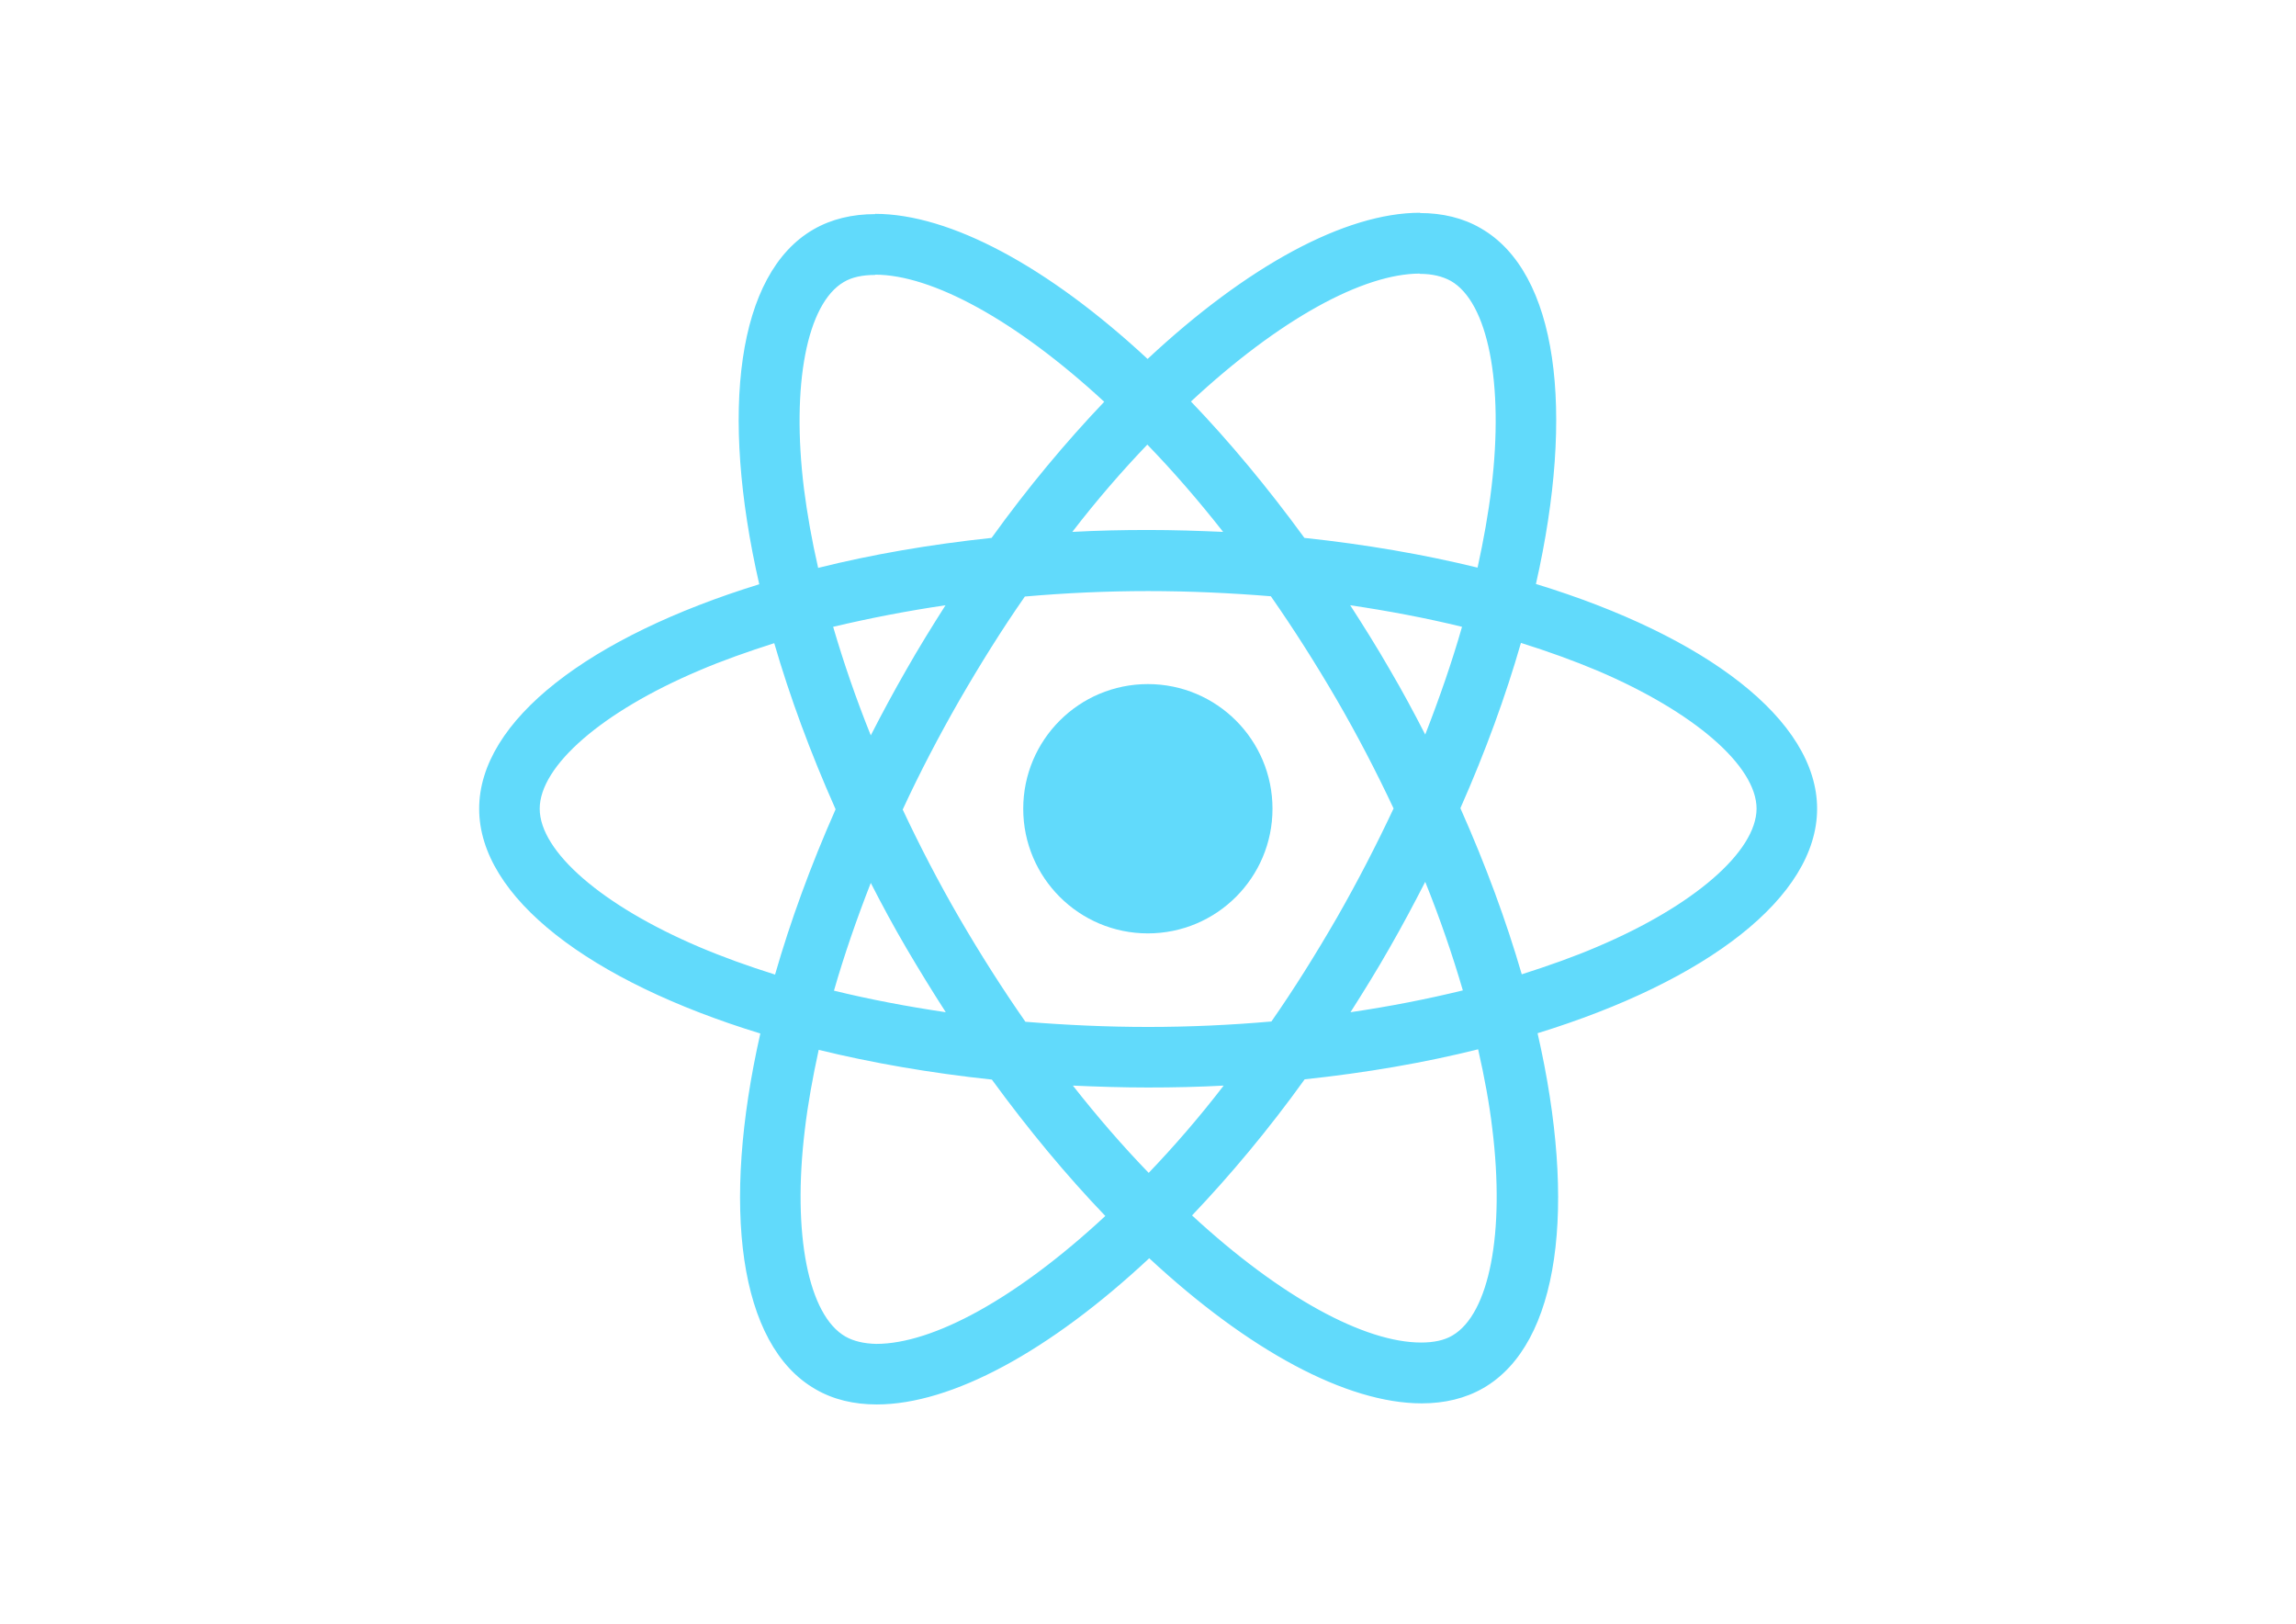
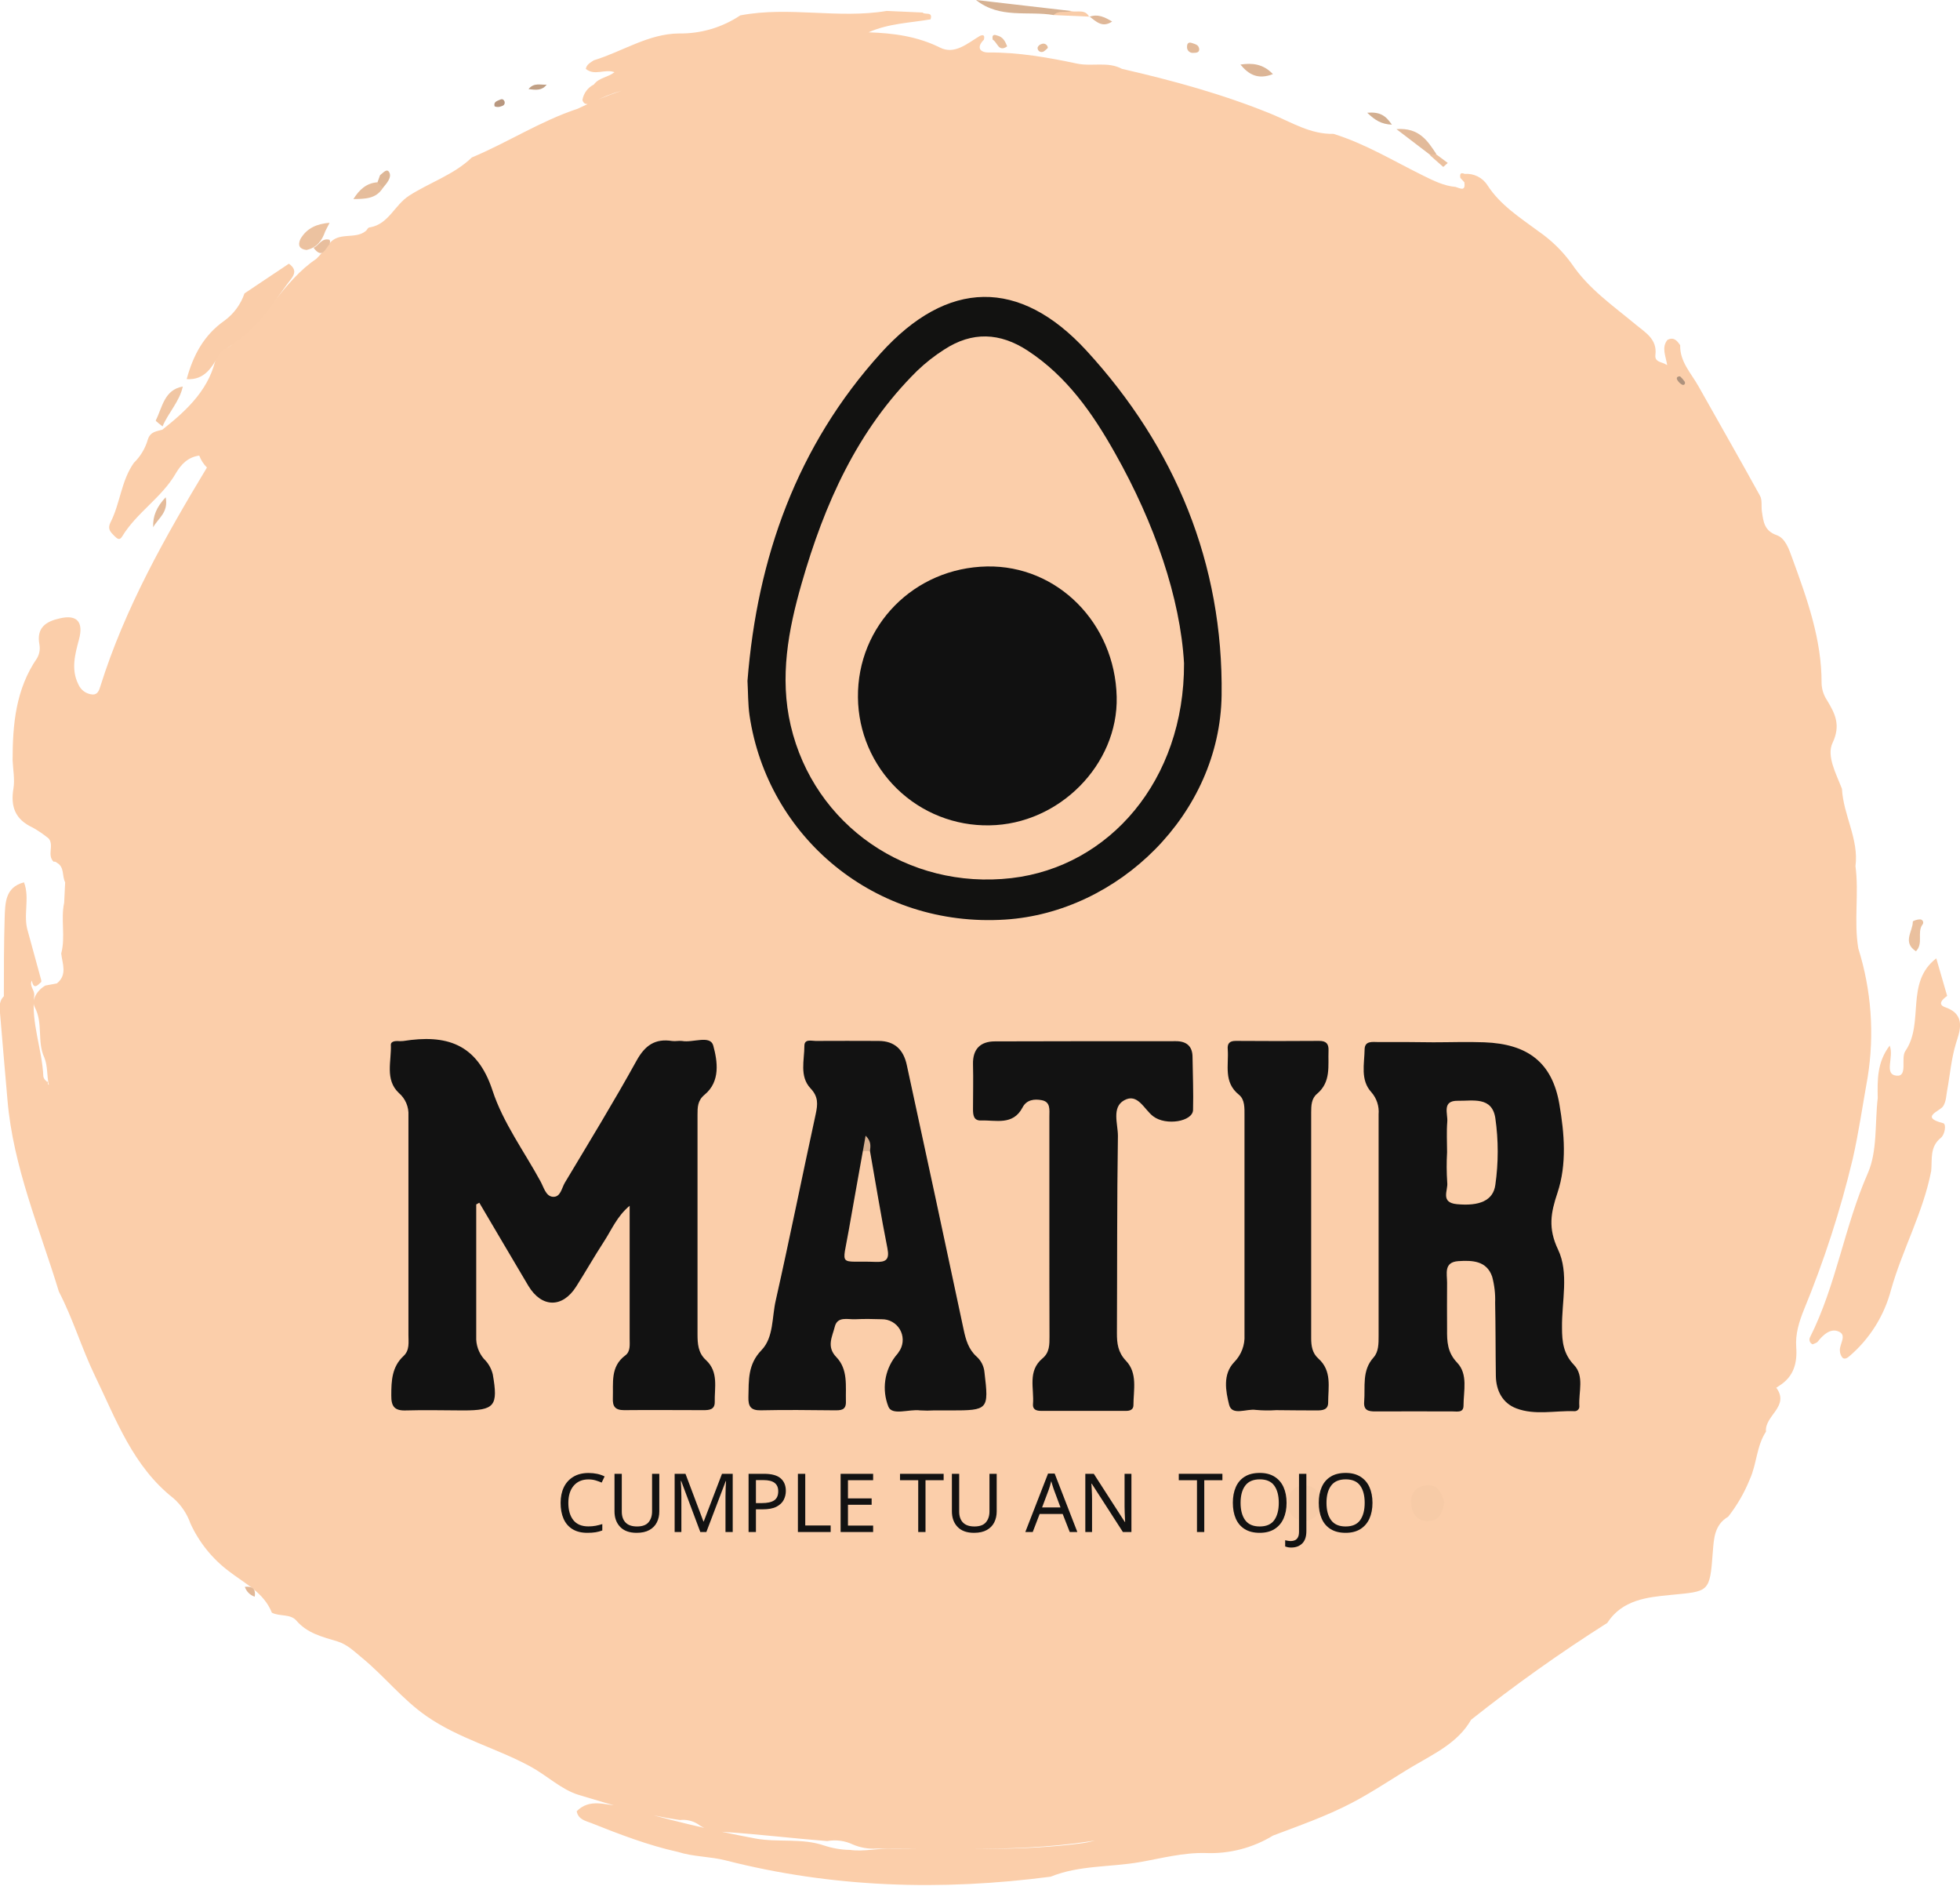
- <svg xmlns="http://www.w3.org/2000/svg" viewBox="0 0 841.9 595.3">
-   <g fill="#61DAFB">
-     <path d="M666.3 296.5c0-32.5-40.7-63.3-103.1-82.4 14.4-63.6 8-114.2-20.2-130.4-6.5-3.8-14.1-5.6-22.4-5.6v22.3c4.6 0 8.3.9 11.4 2.6 13.6 7.8 19.5 37.5 14.9 75.7-1.1 9.4-2.9 19.3-5.1 29.4-19.6-4.8-41-8.5-63.5-10.9-13.5-18.5-27.5-35.3-41.6-50 32.6-30.3 63.2-46.9 84-46.9V78c-27.5 0-63.5 19.6-99.9 53.6-36.4-33.8-72.4-53.2-99.9-53.2v22.3c20.7 0 51.4 16.5 84 46.6-14 14.7-28 31.4-41.3 49.9-22.6 2.4-44 6.1-63.6 11-2.3-10-4-19.7-5.2-29-4.7-38.2 1.1-67.9 14.6-75.8 3-1.8 6.9-2.6 11.5-2.6V78.5c-8.4 0-16 1.8-22.6 5.6-28.1 16.2-34.4 66.7-19.9 130.1-62.2 19.2-102.7 49.9-102.7 82.3 0 32.5 40.7 63.3 103.1 82.4-14.4 63.6-8 114.2 20.2 130.4 6.5 3.8 14.1 5.6 22.5 5.6 27.5 0 63.5-19.6 99.9-53.6 36.4 33.8 72.4 53.2 99.9 53.2 8.4 0 16-1.8 22.6-5.6 28.1-16.2 34.4-66.7 19.9-130.1 62-19.1 102.5-49.9 102.5-82.3zm-130.2-66.7c-3.7 12.9-8.3 26.2-13.5 39.5-4.1-8-8.4-16-13.1-24-4.6-8-9.5-15.8-14.4-23.4 14.2 2.1 27.9 4.7 41 7.9zm-45.8 106.5c-7.8 13.5-15.8 26.3-24.1 38.2-14.9 1.3-30 2-45.2 2-15.1 0-30.2-.7-45-1.9-8.3-11.9-16.4-24.6-24.2-38-7.6-13.1-14.5-26.4-20.8-39.8 6.2-13.4 13.2-26.8 20.7-39.9 7.8-13.5 15.8-26.3 24.1-38.2 14.9-1.3 30-2 45.2-2 15.1 0 30.2.7 45 1.9 8.3 11.9 16.4 24.6 24.2 38 7.6 13.1 14.5 26.4 20.8 39.8-6.3 13.4-13.2 26.8-20.7 39.9zm32.3-13c5.4 13.4 10 26.8 13.8 39.8-13.1 3.2-26.9 5.9-41.2 8 4.9-7.7 9.8-15.6 14.4-23.7 4.6-8 8.9-16.1 13-24.1zM421.2 430c-9.3-9.6-18.6-20.3-27.8-32 9 .4 18.2.7 27.5.7 9.4 0 18.7-.2 27.8-.7-9 11.7-18.3 22.4-27.5 32zm-74.4-58.9c-14.2-2.1-27.9-4.7-41-7.9 3.7-12.9 8.3-26.2 13.5-39.5 4.1 8 8.4 16 13.1 24 4.7 8 9.5 15.8 14.4 23.4zM420.7 163c9.3 9.6 18.6 20.3 27.8 32-9-.4-18.2-.7-27.5-.7-9.4 0-18.7.2-27.8.7 9-11.7 18.3-22.4 27.5-32zm-74 58.9c-4.9 7.7-9.8 15.6-14.4 23.7-4.6 8-8.9 16-13 24-5.4-13.4-10-26.8-13.8-39.8 13.1-3.1 26.9-5.8 41.2-7.9zm-90.5 125.2c-35.4-15.1-58.3-34.9-58.3-50.6 0-15.7 22.9-35.6 58.3-50.6 8.6-3.7 18-7 27.7-10.1 5.7 19.6 13.2 40 22.5 60.9-9.2 20.8-16.6 41.1-22.2 60.6-9.9-3.1-19.3-6.5-28-10.2zM310 490c-13.6-7.8-19.5-37.5-14.9-75.7 1.1-9.4 2.9-19.3 5.1-29.4 19.6 4.8 41 8.5 63.5 10.9 13.5 18.5 27.5 35.3 41.6 50-32.6 30.3-63.2 46.9-84 46.9-4.5-.1-8.3-1-11.3-2.7zm237.2-76.2c4.7 38.2-1.1 67.9-14.6 75.8-3 1.8-6.9 2.6-11.5 2.6-20.7 0-51.4-16.5-84-46.6 14-14.7 28-31.4 41.3-49.9 22.6-2.4 44-6.1 63.6-11 2.3 10.1 4.1 19.8 5.2 29.1zm38.5-66.7c-8.6 3.7-18 7-27.7 10.1-5.7-19.6-13.2-40-22.5-60.9 9.2-20.8 16.6-41.1 22.2-60.6 9.9 3.1 19.3 6.5 28.1 10.2 35.4 15.1 58.3 34.9 58.3 50.6-.1 15.7-23 35.6-58.4 50.6zM320.8 78.4z" />
-     <circle cx="420.9" cy="296.5" r="45.7" />
-     <path d="M520.5 78.1z" />
+ <svg xmlns="http://www.w3.org/2000/svg" id="Capa_1" data-name="Capa 1" viewBox="0 0 491.49 472.62">
+   <defs>
+     <style>.cls-1{fill:#fbceaa;}.cls-2{fill:#e5bc9b;}.cls-3{fill:#e2ba9a;}.cls-4{fill:#d3af91;}.cls-5{fill:#ecc19f;}.cls-6{fill:#facda9;}.cls-7{fill:#f1c6a3;}.cls-8{fill:#ecc2a0;}.cls-9{fill:#e6bd9c;}.cls-10{fill:#deb797;}.cls-11{fill:#d7b293;}.cls-12{fill:#f9cca8;}.cls-13{fill:#dfb798;}.cls-14{fill:#eac19f;}.cls-15{fill:#e6bd9b;}.cls-16{fill:#dcb596;}.cls-17{fill:#eac09e;}.cls-18{fill:#c09f84;}.cls-19{fill:#b8977f;}.cls-20{fill:#e8be9d;}.cls-21{fill:#121211;}.cls-22,.cls-29{fill:#121212;}.cls-23{fill:#ae927c;}.cls-24{fill:#e2b897;}.cls-25{fill:#fbcea9;}.cls-26{fill:#d8b090;}.cls-27{fill:#f7cba7;}.cls-28{fill:#111;}.cls-29{font-size:20.44px;font-family:ArialRoundedMTBold, Arial Rounded MT Bold;}.cls-30{letter-spacing:-0.01em;}</style>
+   </defs>
+   <g id="Logo">
+     <path class="cls-1" d="M191.08,17.75c12.18-2.34,24.53.92,36.72-1.12l9,.4c.59.67,2.62-.36,2,1.71-5.17.9-10.51,1-15.54,3.25,6.26.21,12.21,1,17.91,3.83,3.65,1.85,6.87-1.05,10-2.93,1.07-.46,1.21.06,1,.95-2,2-.91,3.23,1.19,3.21,7.5-.06,14.93,1.25,22.1,2.77,3.84.82,7.79-.59,11.33,1.33,12.73,2.92,25.34,6.36,37.42,11.3,5.13,2.1,9.83,5.13,15.63,5,8,2.47,15.14,6.86,22.6,10.52,2.57,1.26,5.1,2.52,8,2.78,1.11.31,2.57,1.29,2.21-1.17l-1-1.09c-.17-.9,0-1.48,1.08-1a6.19,6.19,0,0,1,5.7,2.82c3.23,5,8.13,8.1,12.76,11.53A34.4,34.4,0,0,1,399.56,80c4.23,6.29,10.32,10.49,16,15.2,2.38,2,5.5,3.67,5,7.64-.23,1.93,1.58,1.68,2.95,2.59-.36-2.33-1.47-4.42.07-6.33,1.59-.82,2.41.19,3.19,1.33-.1,4.15,2.74,7,4.58,10.28,5.14,9.16,10.38,18.27,15.44,27.47.6,1.09.28,2.66.48,4,.38,2.47.56,4.77,3.72,5.88,2.19.77,3.09,3.58,3.88,5.74,3.7,10.16,7.41,20.35,7.36,31.39a8.12,8.12,0,0,0,1.37,4.26c2,3.32,3.51,6.21,1.37,10.71-1.54,3.27.93,7.73,2.37,11.49.34,6.6,4.27,12.57,3.39,19.39.91,6.85-.44,13.78.71,20.62a70.47,70.47,0,0,1,2.33,32.38c-1.23,6.82-2.21,13.69-3.74,20.44a254.29,254.29,0,0,1-12.23,37.76c-1.2,3-2.17,6.09-1.93,9.34.29,4-.6,7.37-4.16,9.65l-.84.56c3.47,4.68-3,7-2.58,11-2.4,3.64-2.29,8.11-4.08,12a38.27,38.27,0,0,1-5.41,9.34c-3.43,2-3.59,5.48-3.84,8.79-.78,10.33-.87,9.87-10.73,10.83-5.66.55-12,1.18-15.74,7a394.52,394.52,0,0,0-34.15,24.28c-3.28,5.75-9.27,8.51-14.47,11.59s-10.13,6.48-15.5,9.28c-6.39,3.33-13.05,5.64-19.69,8.16a30.11,30.11,0,0,1-16.91,4.38c-5.57-.15-11.07,1.32-16.47,2.27-7.45,1.31-15.22.75-22.39,3.66-27.42,3.58-54.61,2.78-81.51-4.09-3.92-1-8.06-.88-11.95-2.12-7.45-1.65-14.56-4.38-21.64-7.2-1.5-.6-3.35-.89-3.75-3,3.32-3.34,7.26-1.49,11-1.32A335,335,0,0,0,195,474.82c5.64,1,11.55-.18,17.13,1.74a21.66,21.66,0,0,0,6.49,1.1c3.58.49,7.13-.5,10.7-.27,15.91-.2,31.84.72,47.7-1.44,3.21-.44,6.17-1.88,9.15-1.8-19.94,4.33-40.46,3.08-60.91,3.17a13,13,0,0,1-5.9-1,10.57,10.57,0,0,0-6.48-.88c-8.6-.67-17.15-1.72-25.76-2.28-2.32-.15-4.74-.46-6.71-2a7,7,0,0,0-4.44-1c-8.69-1.21-17.09-3.79-25.42-6.3-4.32-1.31-7.94-4.86-12.11-7.12-8.48-4.6-17.94-7-26-12.59-6.06-4.2-10.56-10-16.15-14.6-2-1.63-3.75-3.42-6.28-4.18-3.71-1.12-7.48-2-10.22-5.18-1.53-1.78-4.2-1-6.16-2-2.06-5.11-6.7-7.23-10.76-10.38a31.21,31.21,0,0,1-9.67-12,15.08,15.08,0,0,0-4.2-6.27c-10.21-8-14.42-19.75-19.78-30.83-3.31-6.85-5.46-14.2-9-21-4.82-15.86-11.46-31.21-12.89-48-.63-7.42-1.31-14.85-1.91-22.27-.11-1.37-.11-2.73,1-3.8,0-6.56,0-13.13.2-19.68.14-3.62.08-7.65,4.85-8.87,1.53,4-.33,8.35,1,12.4l3.31,12.09c0,.16.07.41,0,.49-.92.88-1.9,2-2.35-.36-.69,1.39.76,2.4.6,3.75-.8,6.93,2,13.49,2.29,20.31a1.86,1.86,0,0,0,.83,1.19c-.61.29.48-.23.33.41-.1.4.25.58.21.43-.53-2.24-.23-4.62-1.13-6.8-1.87-4-.23-8.54-2.4-12.62-.9-1.68.52-4.2,2.67-5.42l2.88-.53c2.68-2.16,1.38-4.91,1.09-7.5h0c1.12-4.19-.17-8.52.74-12.73l.25-5.12c-.84-1.58-.1-3.82-2.09-4.91a.85.85,0,0,0-.81-.25c-1.71-1.67.18-4.1-1.23-5.82a27.76,27.76,0,0,0-4.06-2.77c-4.32-2-5.55-5.21-4.78-9.77.38-2.28-.11-4.72-.21-7.08,0-9,.79-17.81,6.12-25.57a5,5,0,0,0,.61-3.41c-.82-4.29,1.68-5.84,5.16-6.6,4.3-1,5.91.95,4.77,5.25-1,3.72-2.05,7.53-.19,11.26A4.2,4.2,0,0,0,28.67,188c1.31.05,1.65-1.13,1.93-2,6.15-19.65,16.2-37.4,26.74-54.9a8.49,8.49,0,0,1-1.93-3c-2.82.4-4.53,2.15-5.92,4.53C46,138.65,39.7,142.4,36.07,148.4c-.68,1.11-1.25.49-1.94-.15-1-1-1.77-1.75-1-3.34,2.47-4.78,2.68-10.46,5.9-15a13.31,13.31,0,0,0,3.5-5.86c.65-2,2.18-2,3.65-2.45,6.3-5,12.1-10.37,13.59-18.84a3.08,3.08,0,0,1,1.36-1.53,3.2,3.2,0,0,0,3.08-1.8c8.16-5.57,12.32-15.11,20.53-20.62a13.92,13.92,0,0,0,2.68-3.51L88,75c2.35-3.11,6.52-1,9.17-3.2.39-.29.48-.93,1.12-.92,4.62-.84,6.09-5.58,9.76-7.94,5.17-3.32,11.22-5.24,15.73-9.58,9-3.76,17.23-9.14,26.53-12.21a91.85,91.85,0,0,1,11.1-4.55,38.72,38.72,0,0,0-7.5,3c-.65.38-2,.84-2.41-.65a5.3,5.3,0,0,1,2.87-3.87c1.24-1.73,3.5-1.76,5.17-3.09-2.41-.9-5,1-7.19-.83.21-1.16,1.19-1.59,2-2.15,7.17-2.18,13.71-6.69,21.39-6.73A26.91,26.91,0,0,0,191.08,17.75Z" transform="translate(-5.45 -13.89)" />
+     <path class="cls-2" d="M47,138.55c.76,3.89-2,5.34-3.14,7.53C43.74,143.3,44.69,141,47,138.55Z" transform="translate(-5.45 -13.89)" />
+     <path class="cls-1" d="M476.31,289.18c-.08-4.5-.2-9,3-13.16,1.15,2.91-1.56,7.2,1.71,7.54,2.92.31,1-4.4,2.21-6.17,4.86-7.07-.14-17.15,7.76-23.25.88,3,1.8,6.23,2.73,9.42-1.15.83-2.57,2.13-.45,2.86,5.35,1.84,3.54,6.19,2.67,9-1.22,4-1.5,8-2.24,11.94-.24,1.32-.22,2.65-1,3.87s-5.95,2.73,0,4.23c.91.22.41,2.9-.53,3.65-2.87,2.29-2.17,5.4-2.45,8.32-2,10.38-7.21,19.68-10.07,29.79a32.8,32.8,0,0,1-10.43,16.65c-.55.47-1.2.9-1.76.38a2.87,2.87,0,0,1-.64-1.75c-.16-1.67,2-4-.5-4.88-1.95-.71-3.74.94-5.05,2.61-.29.36-.87.47-1.28.68a1.28,1.28,0,0,1-.69-1.71c6.6-13.08,8.63-27.77,14.52-41.18C476.26,302.47,475.57,295.51,476.31,289.18Z" transform="translate(-5.45 -13.89)" />
+     <path class="cls-3" d="M364,52.66l-8.38-6.4c5.73-.44,7.84,3,10,6.23A1.23,1.23,0,0,1,364,52.66Z" transform="translate(-5.45 -13.89)" />
+     <path class="cls-4" d="M348.29,42.15c3.26-.27,4.67.76,6.19,3C351.83,45,350.33,44.1,348.29,42.15Z" transform="translate(-5.45 -13.89)" />
+     <path class="cls-5" d="M368.49,54.74l-1.13,1-3.41-3,1.63-.17Z" transform="translate(-5.45 -13.89)" />
+     <path class="cls-6" d="M61.54,101.51l-1,1c-1.86,3.31-3.64,6.71-8.28,6.43,1.61-5.9,4.24-11,9.5-14.68a14.13,14.13,0,0,0,5-6.82L77.89,80c2.68,1.9.72,3.54-.39,5.06-3.85,5.31-7.44,10.87-13.07,14.58A7.23,7.23,0,0,1,61.54,101.51Z" transform="translate(-5.45 -13.89)" />
+     <path class="cls-7" d="M51.29,110.79c-.81,3.77-3.62,6.52-5.08,10-.59-.51-1.78-1.33-1.7-1.5C46.18,116,46.6,111.63,51.29,110.79Z" transform="translate(-5.45 -13.89)" />
+     <path class="cls-8" d="M88.1,69.74,87,71.89c-.79,2.33-2.12,4.13-4.71,4.67-1.74-.23-2.23-1.15-1.51-2.74C82.41,71,85,70,88.1,69.74Z" transform="translate(-5.45 -13.89)" />
+     <path class="cls-9" d="M101.46,61c-1.74,2.82-4.59,2.74-7.39,2.8,1.41-2.27,3.19-4,6-4.21C101.26,59.36,101.89,59.65,101.46,61Z" transform="translate(-5.45 -13.89)" />
+     <path class="cls-10" d="M101.46,61l-1.35-1.41.64-1.78c.74-.53,1.75-1.9,2.35-.64S102.42,59.84,101.46,61Z" transform="translate(-5.45 -13.89)" />
+     <path class="cls-11" d="M269.69,17.67c-6.5-1.11-13.5,1-19.49-3.78L274,16.64C272.81,18.07,271,16.77,269.69,17.67Z" transform="translate(-5.45 -13.89)" />
+     <path class="cls-12" d="M269.69,17.67c1.2-1.3,2.9-.51,4.29-1,1.56.41,3.59-.62,4.61,1.48l.06-.09Z" transform="translate(-5.45 -13.89)" />
+     <path class="cls-13" d="M278.59,18.12c2.13-.82,3.89.07,5.74,1.17-2.47,1.66-4,0-5.68-1.26Z" transform="translate(-5.45 -13.89)" />
+     <path class="cls-14" d="M255.51,22.8c1.43.33,2,1.44,2.5,2.71-2.21,1.57-2.44-1.07-3.62-1.66C254.19,22.89,254.41,22.37,255.51,22.8Z" transform="translate(-5.45 -13.89)" />
+     <path class="cls-15" d="M268.21,25.91c-.39.31-.84.91-1.38,1a1,1,0,0,1-1.18-1.16,1.5,1.5,0,0,1,1-.83A1.12,1.12,0,0,1,268.21,25.91Z" transform="translate(-5.45 -13.89)" />
+     <path class="cls-16" d="M316.53,30.07c2.92-.43,5.64-.2,8.12,2.4-3.75,1.46-6.11.1-8.14-2.39Z" transform="translate(-5.45 -13.89)" />
+     <path class="cls-3" d="M306.17,26.23c0,.92-.88.9-1.47.91a1.42,1.42,0,0,1-1.59-1.54c0-.88.44-1.22,1.25-.92S306.05,25.08,306.17,26.23Z" transform="translate(-5.45 -13.89)" />
+     <path class="cls-17" d="M485.89,252.37c-3.47-2.27-.76-5-.78-7.43,0-.19,1.1-.56,1.69-.56a.8.8,0,0,1,.7,1.34C486.12,247.69,487.82,250.43,485.89,252.37Z" transform="translate(-5.45 -13.89)" />
+     <path class="cls-18" d="M142.53,35.11c-1.15,1.51-2.66,1.37-4.54,1.11C139.34,34.53,141,35.23,142.53,35.11Z" transform="translate(-5.45 -13.89)" />
+     <path class="cls-19" d="M132,39.41c.13,1-.7,1.05-1.25,1.25-.39.13-1.25,0-1.29-.17-.28-1.12.71-1.3,1.43-1.63C131.47,38.6,131.8,38.9,132,39.41Z" transform="translate(-5.45 -13.89)" />
+     <path class="cls-20" d="M84.07,76c1.38-.56,2-2.54,4-2a.92.92,0,0,1,0,1l.13,0C87,76.17,86.33,79,84.07,76Z" transform="translate(-5.45 -13.89)" />
+     <path class="cls-21" d="M192.89,184.58c2.44-30.93,12.43-58.94,33.42-82.15,16.72-18.49,34.79-18.91,51.6-.62,22.25,24.24,34.32,53.44,33.87,86.38-.41,29.82-25.94,54.39-54.2,56.23-32.74,2.13-59.67-20.7-64.18-51.2C193,190.38,193.05,187.46,192.89,184.58Z" transform="translate(-5.45 -13.89)" />
+     <path class="cls-22" d="M124.87,315.84c0,11,0,22.08,0,33.12a8,8,0,0,0,1.92,5.59,8,8,0,0,1,2.23,3.88c1.38,7.93.52,9.05-7.42,9.05-4.76,0-9.52-.15-14.27,0-2.93.12-3.8-.95-3.76-3.81,0-3.65.16-7.13,3.07-9.83,1.57-1.46,1.23-3.44,1.23-5.27,0-18.34,0-36.68,0-55a6.92,6.92,0,0,0-2.41-5.68c-3.55-3.35-1.81-8-2-12.11,0-.7.84-.91,1.56-.91a8.68,8.68,0,0,0,1.53,0c10.7-1.69,18.52.52,22.41,12.43,2.64,8.07,7.95,15.25,12.07,22.83.79,1.47,1.3,3.62,3,3.79,2,.19,2.25-2.18,3.06-3.53,6.09-10.17,12.28-20.28,18-30.63,2.12-3.81,4.63-5.56,8.88-4.9.83.13,1.72-.11,2.54,0,2.69.5,7.06-1.58,7.8,1.16,1.06,3.93,1.85,9-2.2,12.33-1.74,1.45-1.75,3.11-1.75,5q0,27.51,0,55c0,2.42.14,4.7,2.1,6.49,3.25,3,2.13,6.92,2.22,10.57,0,1.91-1.43,2-2.85,2-6.63,0-13.25-.07-19.87,0-2.33,0-2.91-1-2.83-3,.14-3.84-.68-7.88,3.1-10.71,1.38-1,1.1-2.76,1.11-4.27,0-10.87,0-21.74,0-33.26-3.2,2.67-4.54,6.07-6.46,9-2.4,3.69-4.58,7.53-6.94,11.25-3.45,5.45-8.67,5.36-12-.18-4.12-6.93-8.2-13.89-12.3-20.83Zm226.28-40.71c-1.47,0-3.47-.4-3.51,1.83-.05,3.66-1.12,7.66,1.69,10.74a7.45,7.45,0,0,1,1.82,5.56q0,27.78,0,55.57c0,1.9,0,3.95-1.25,5.35-3,3.32-2.06,7.31-2.37,11.11-.18,2.21,1.1,2.45,2.85,2.44,6.46-.05,12.92,0,19.38,0,1.09,0,2.67.38,2.68-1.43,0-3.69,1.18-7.88-1.59-10.79-2.47-2.59-2.56-5.3-2.53-8.36,0-3.91-.05-7.82,0-11.72,0-2.23-.88-5.14,2.84-5.38,3.49-.22,7.09-.12,8.47,3.91a22.13,22.13,0,0,1,.74,6.53c.13,6.12.09,12.24.18,18.35.06,3.72,1.71,6.82,5.12,8.12,4.69,1.79,9.73.53,14.62.71a1.17,1.17,0,0,0,1.19-1.33c-.2-3.48,1.31-7.5-1.34-10.27s-3-5.81-3-9.29c-.1-6.6,1.81-13.77-1-19.64-2.53-5.34-1.83-9.17-.13-14.24,2.37-7.13,1.73-14.87.47-22.19-1.79-10.46-7.91-15.11-18.85-15.52-4.25-.16-8.5,0-12.75,0C360.32,275.12,355.74,275.11,351.15,275.13ZM243.86,367.48c9.42,0,9.57-.21,8.46-9.52a6,6,0,0,0-2-4c-2-1.81-2.68-4.17-3.22-6.71q-7.06-33.23-14.27-66.4c-.82-3.76-3-6-7.07-6-5.26,0-10.52-.05-15.79,0-1,0-2.79-.56-2.81,1.19,0,3.63-1.29,7.67,1.54,10.7,2,2.1,1.82,4,1.29,6.48-3.38,15.53-6.51,31.12-10,46.62-1,4.24-.49,9.31-3.58,12.52-3.48,3.6-3.18,7.55-3.29,11.76-.06,2.33.57,3.38,3.12,3.33,6.1-.14,12.22-.06,18.33,0,1.6,0,3.09.1,3-2.24-.1-3.88.58-8-2.4-11.1-2.54-2.61-1-5.14-.4-7.59.67-2.73,3.27-1.8,5.18-1.9,2.2-.11,4.41-.07,6.62,0a5.17,5.17,0,0,1,4.6,7.67,8.82,8.82,0,0,1-1.19,1.63,12.9,12.9,0,0,0-1.78,12.55c.87,2.42,5.21.62,8,1a28.32,28.32,0,0,0,3.57,0Zm24.76-18.6c0,2.07.05,4.06-1.76,5.56-3.8,3.18-2.05,7.56-2.38,11.47-.11,1.33.84,1.68,2,1.68l21.41,0c.9,0,1.77-.32,1.78-1.38,0-3.86,1.11-8.08-1.89-11.2-2-2.12-2.26-4.35-2.25-6.93.08-16.48,0-33,.25-49.44,0-3-1.6-7.13,1.55-8.9,3.42-1.92,5,2.27,7.29,4,3.23,2.46,9.92,1.3,10-1.58.12-4.41-.07-8.83-.13-13.25,0-2.74-1.5-4-4.18-4-15.12,0-30.24,0-45.37.05-3.62,0-5.6,1.9-5.5,5.75s0,7.48,0,11.22c0,1.47.14,2.93,2,2.86,3.73-.13,8,1.31,10.4-3.22,1-2,3-2.22,4.82-1.87,2.28.42,1.93,2.42,1.93,4.1v28C268.6,330.86,268.58,339.87,268.62,348.88Zm67,18.6c1.47,0,2.89-.13,2.88-2,0-3.82,1-7.91-2.45-11-1.54-1.37-1.81-3.19-1.81-5.11q0-28.27,0-56.55c0-1.75.05-3.53,1.46-4.7,3.57-3,2.74-7,2.89-10.87.07-1.74-.64-2.42-2.38-2.41q-10.44.08-20.89,0c-1.54,0-2.14.65-2,2.14.28,3.93-1.12,8.19,2.79,11.34,1.52,1.22,1.41,3.34,1.41,5.24q0,27.52,0,55a9,9,0,0,1-2.59,6.82c-2.92,3.05-2.11,7.29-1.27,10.66.72,2.9,4.39.94,6.71,1.31a32,32,0,0,0,5.09.06C328.84,367.47,332.23,367.45,335.63,367.48Z" transform="translate(-5.45 -13.89)" />
+     <path class="cls-23" d="M426.75,108.24a8.07,8.07,0,0,1,1.12,1.28c.31.5-.05,1-.54.84a3,3,0,0,1-1.29-1.24C425.83,108.79,425.84,108.22,426.75,108.24Z" transform="translate(-5.45 -13.89)" />
+     <path class="cls-24" d="M66.85,411.69c2.44-.16,2.67.94,2.48,2.48A3.81,3.81,0,0,1,66.85,411.69Z" transform="translate(-5.45 -13.89)" />
+     <path class="cls-1" d="M302.36,180.18c.1,29.36-18.75,51-43.28,53.85-26,3-49.49-13.21-55.35-38.24-2.83-12.12-.61-24,2.73-35.6,5.71-19.9,13.95-38.53,29-53.36a43.2,43.2,0,0,1,6.78-5.32c7-4.56,13.95-4.27,20.92.29,9.82,6.43,16.31,15.75,21.89,25.68C295,145.09,301.43,163.84,302.36,180.18Z" transform="translate(-5.45 -13.89)" />
+     <path class="cls-25" d="M368.32,302.74c0-2.55-.16-5.11.05-7.63.18-2-1.42-5.33,2.66-5.26,3.71.07,8.55-1.14,9.39,4.35a59,59,0,0,1,0,16.74c-.53,3.94-4,5.37-9.65,4.83-4.23-.41-2.16-3.49-2.41-5.41A60.47,60.47,0,0,1,368.32,302.74Z" transform="translate(-5.45 -13.89)" />
+     <path class="cls-6" d="M223.61,302.45c1.44,8.13,2.76,16.28,4.37,24.38.57,2.87-.37,3.51-3,3.41-9.35-.36-8.35,1.6-6.71-7.85,1.16-6.65,2.37-13.29,3.55-19.93A1.08,1.08,0,0,1,223.61,302.45Z" transform="translate(-5.45 -13.89)" />
+     <path class="cls-26" d="M223.61,302.45h-1.78l.68-3.85C224,300.06,223.72,301.28,223.61,302.45Z" transform="translate(-5.45 -13.89)" />
+     <path class="cls-27" d="M332.34,395.24c-2.7-.33-3.85-2.1-3.85-4.56,0-2.85,1.77-4.61,4.48-4.39,2.48.19,3.81,2.39,3.66,4.74A4.26,4.26,0,0,1,332.34,395.24Z" transform="translate(-5.45 -13.89)" />
+     <path class="cls-27" d="M367.62,390.52c-.42,2.37-1.12,4.52-3.82,4.68-2.88.17-4.29-1.66-4.48-4.37-.22-2.91,1.57-4.5,4.18-4.6S367,388.35,367.62,390.52Z" transform="translate(-5.45 -13.89)" />
+     <path class="cls-28" d="M220.59,188.73c-.2-18,14.09-32.49,32.37-32.83,17.62-.32,32.06,14.18,32.51,32.66.42,17-14.44,32-31.9,32.24A32.37,32.37,0,0,1,220.59,188.73Z" transform="translate(-5.45 -13.89)" />
  </g>
+   <text class="cls-29" transform="translate(139.33 384.07)">CUMPLE TU AN<tspan class="cls-30" x="156.06" y="0">T</tspan>
+     <tspan x="168.57" y="0">OJO</tspan>
+   </text>
</svg>
